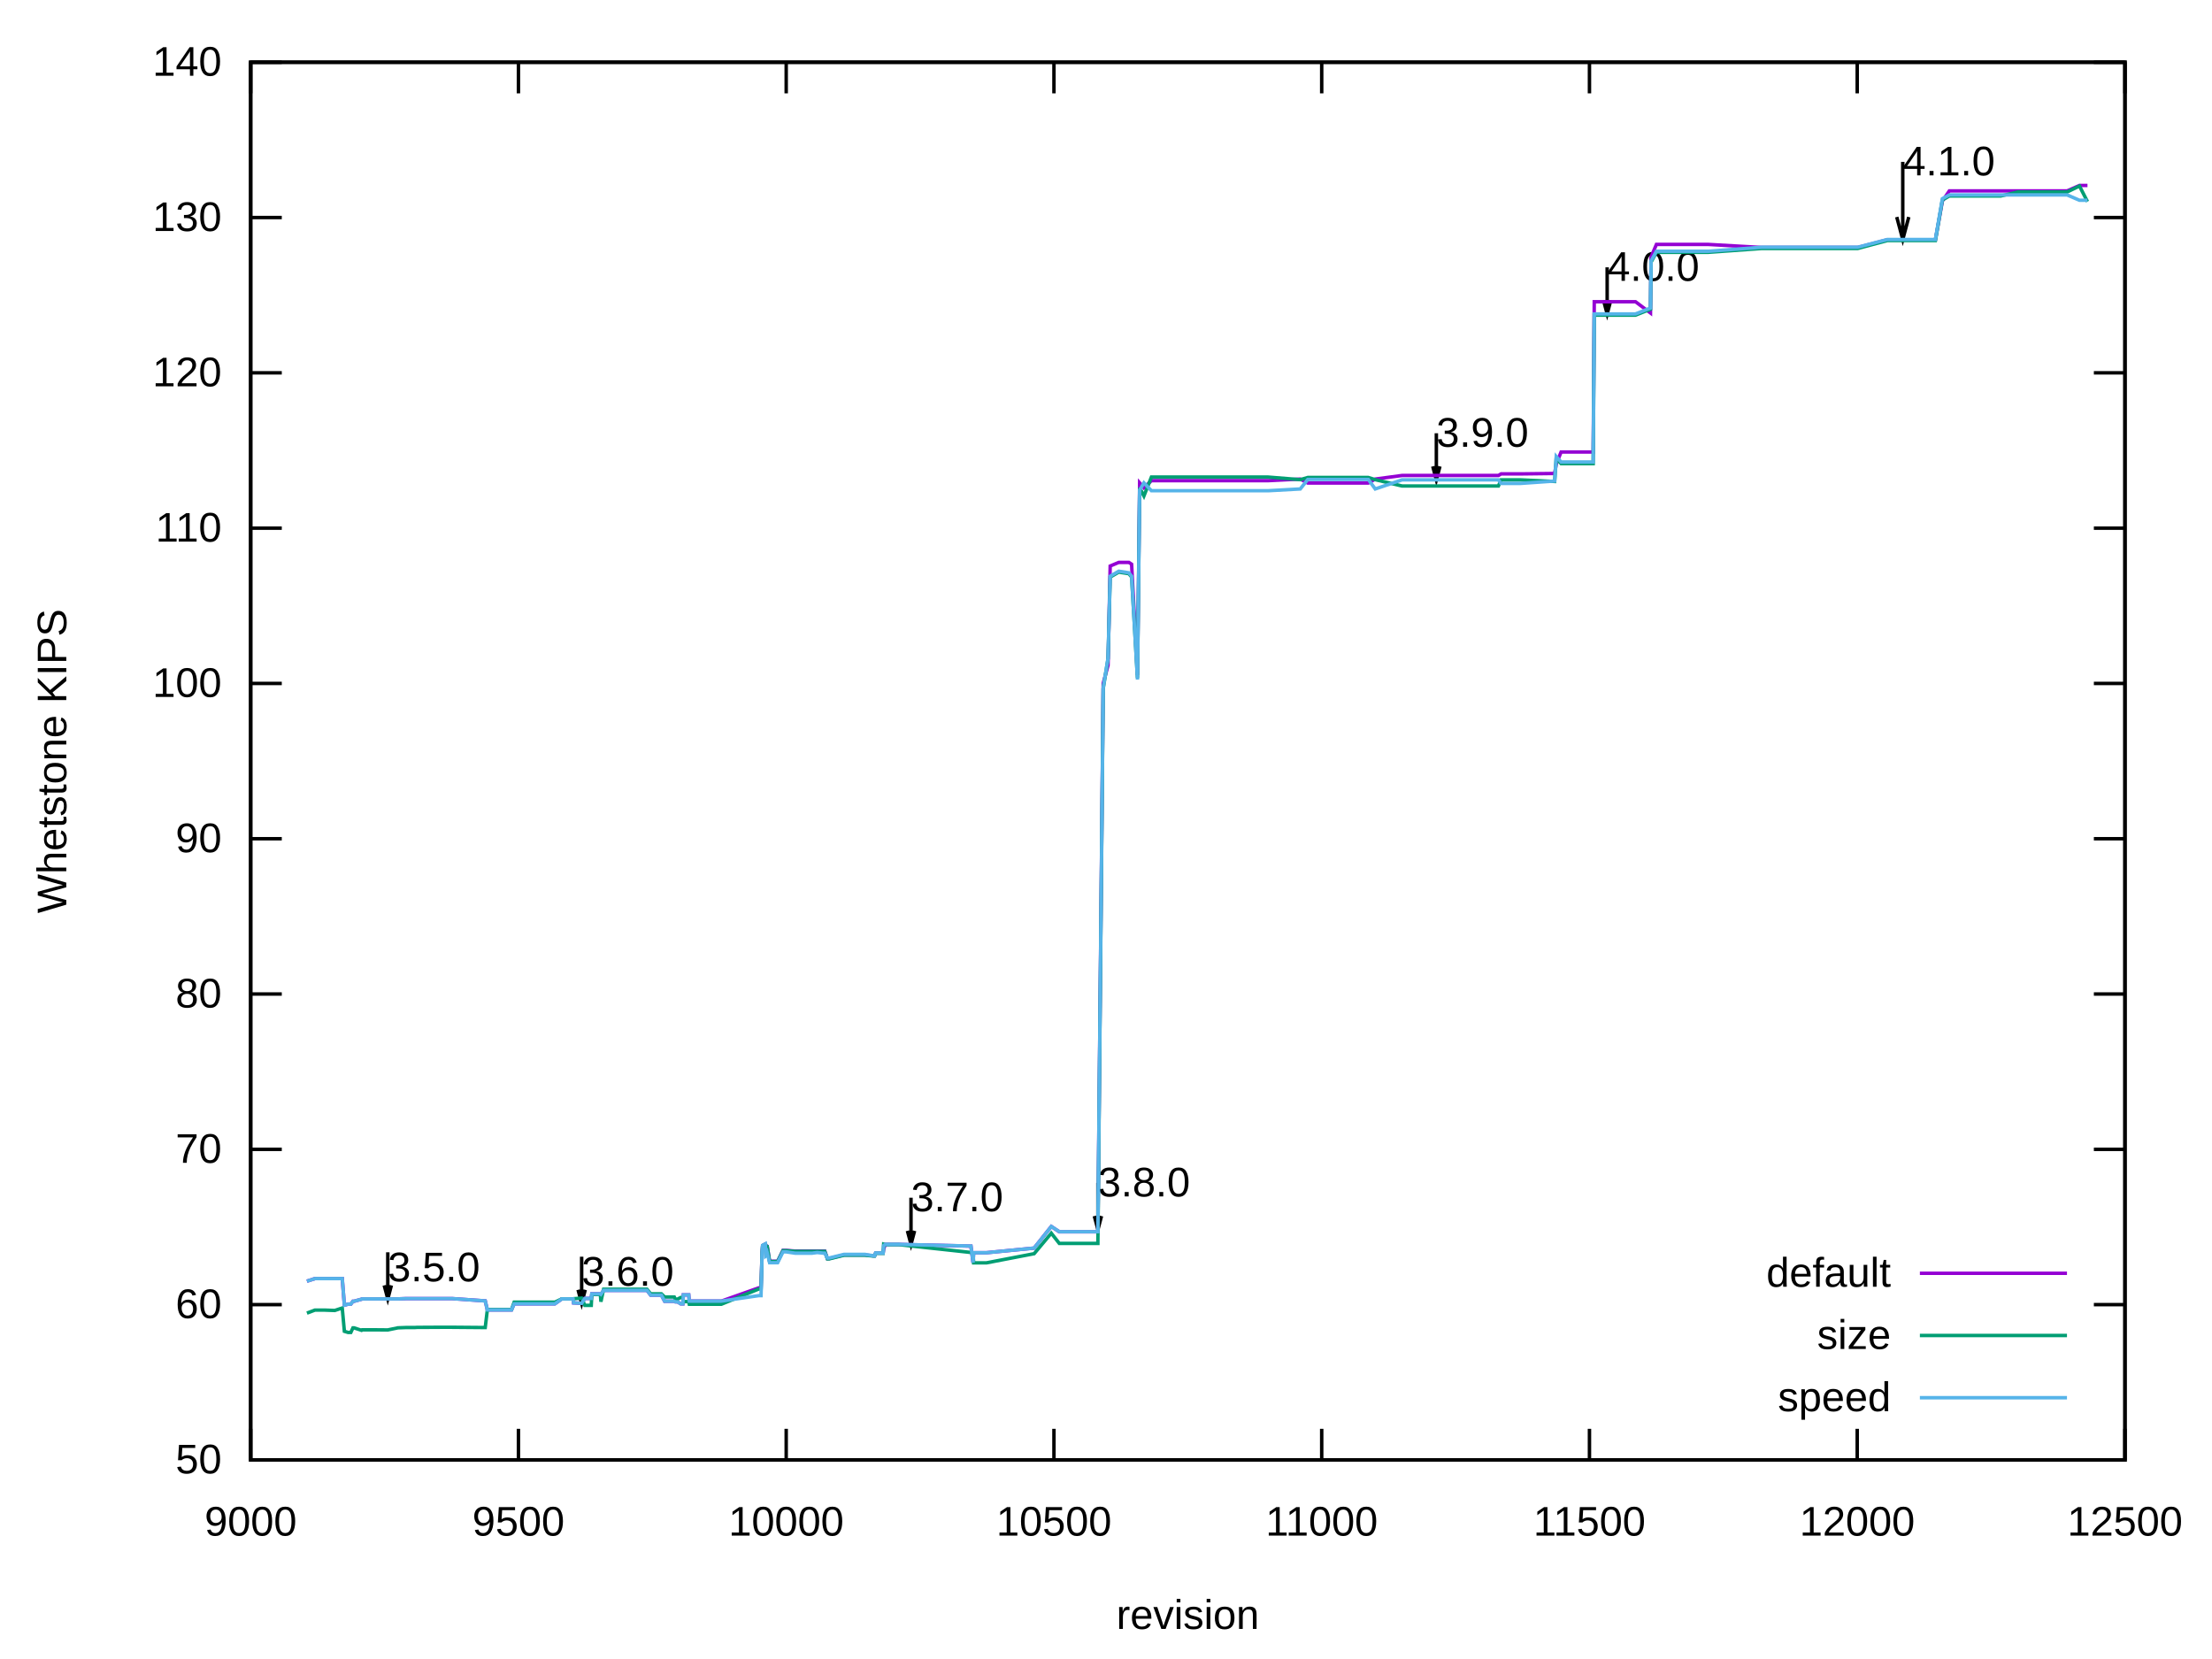
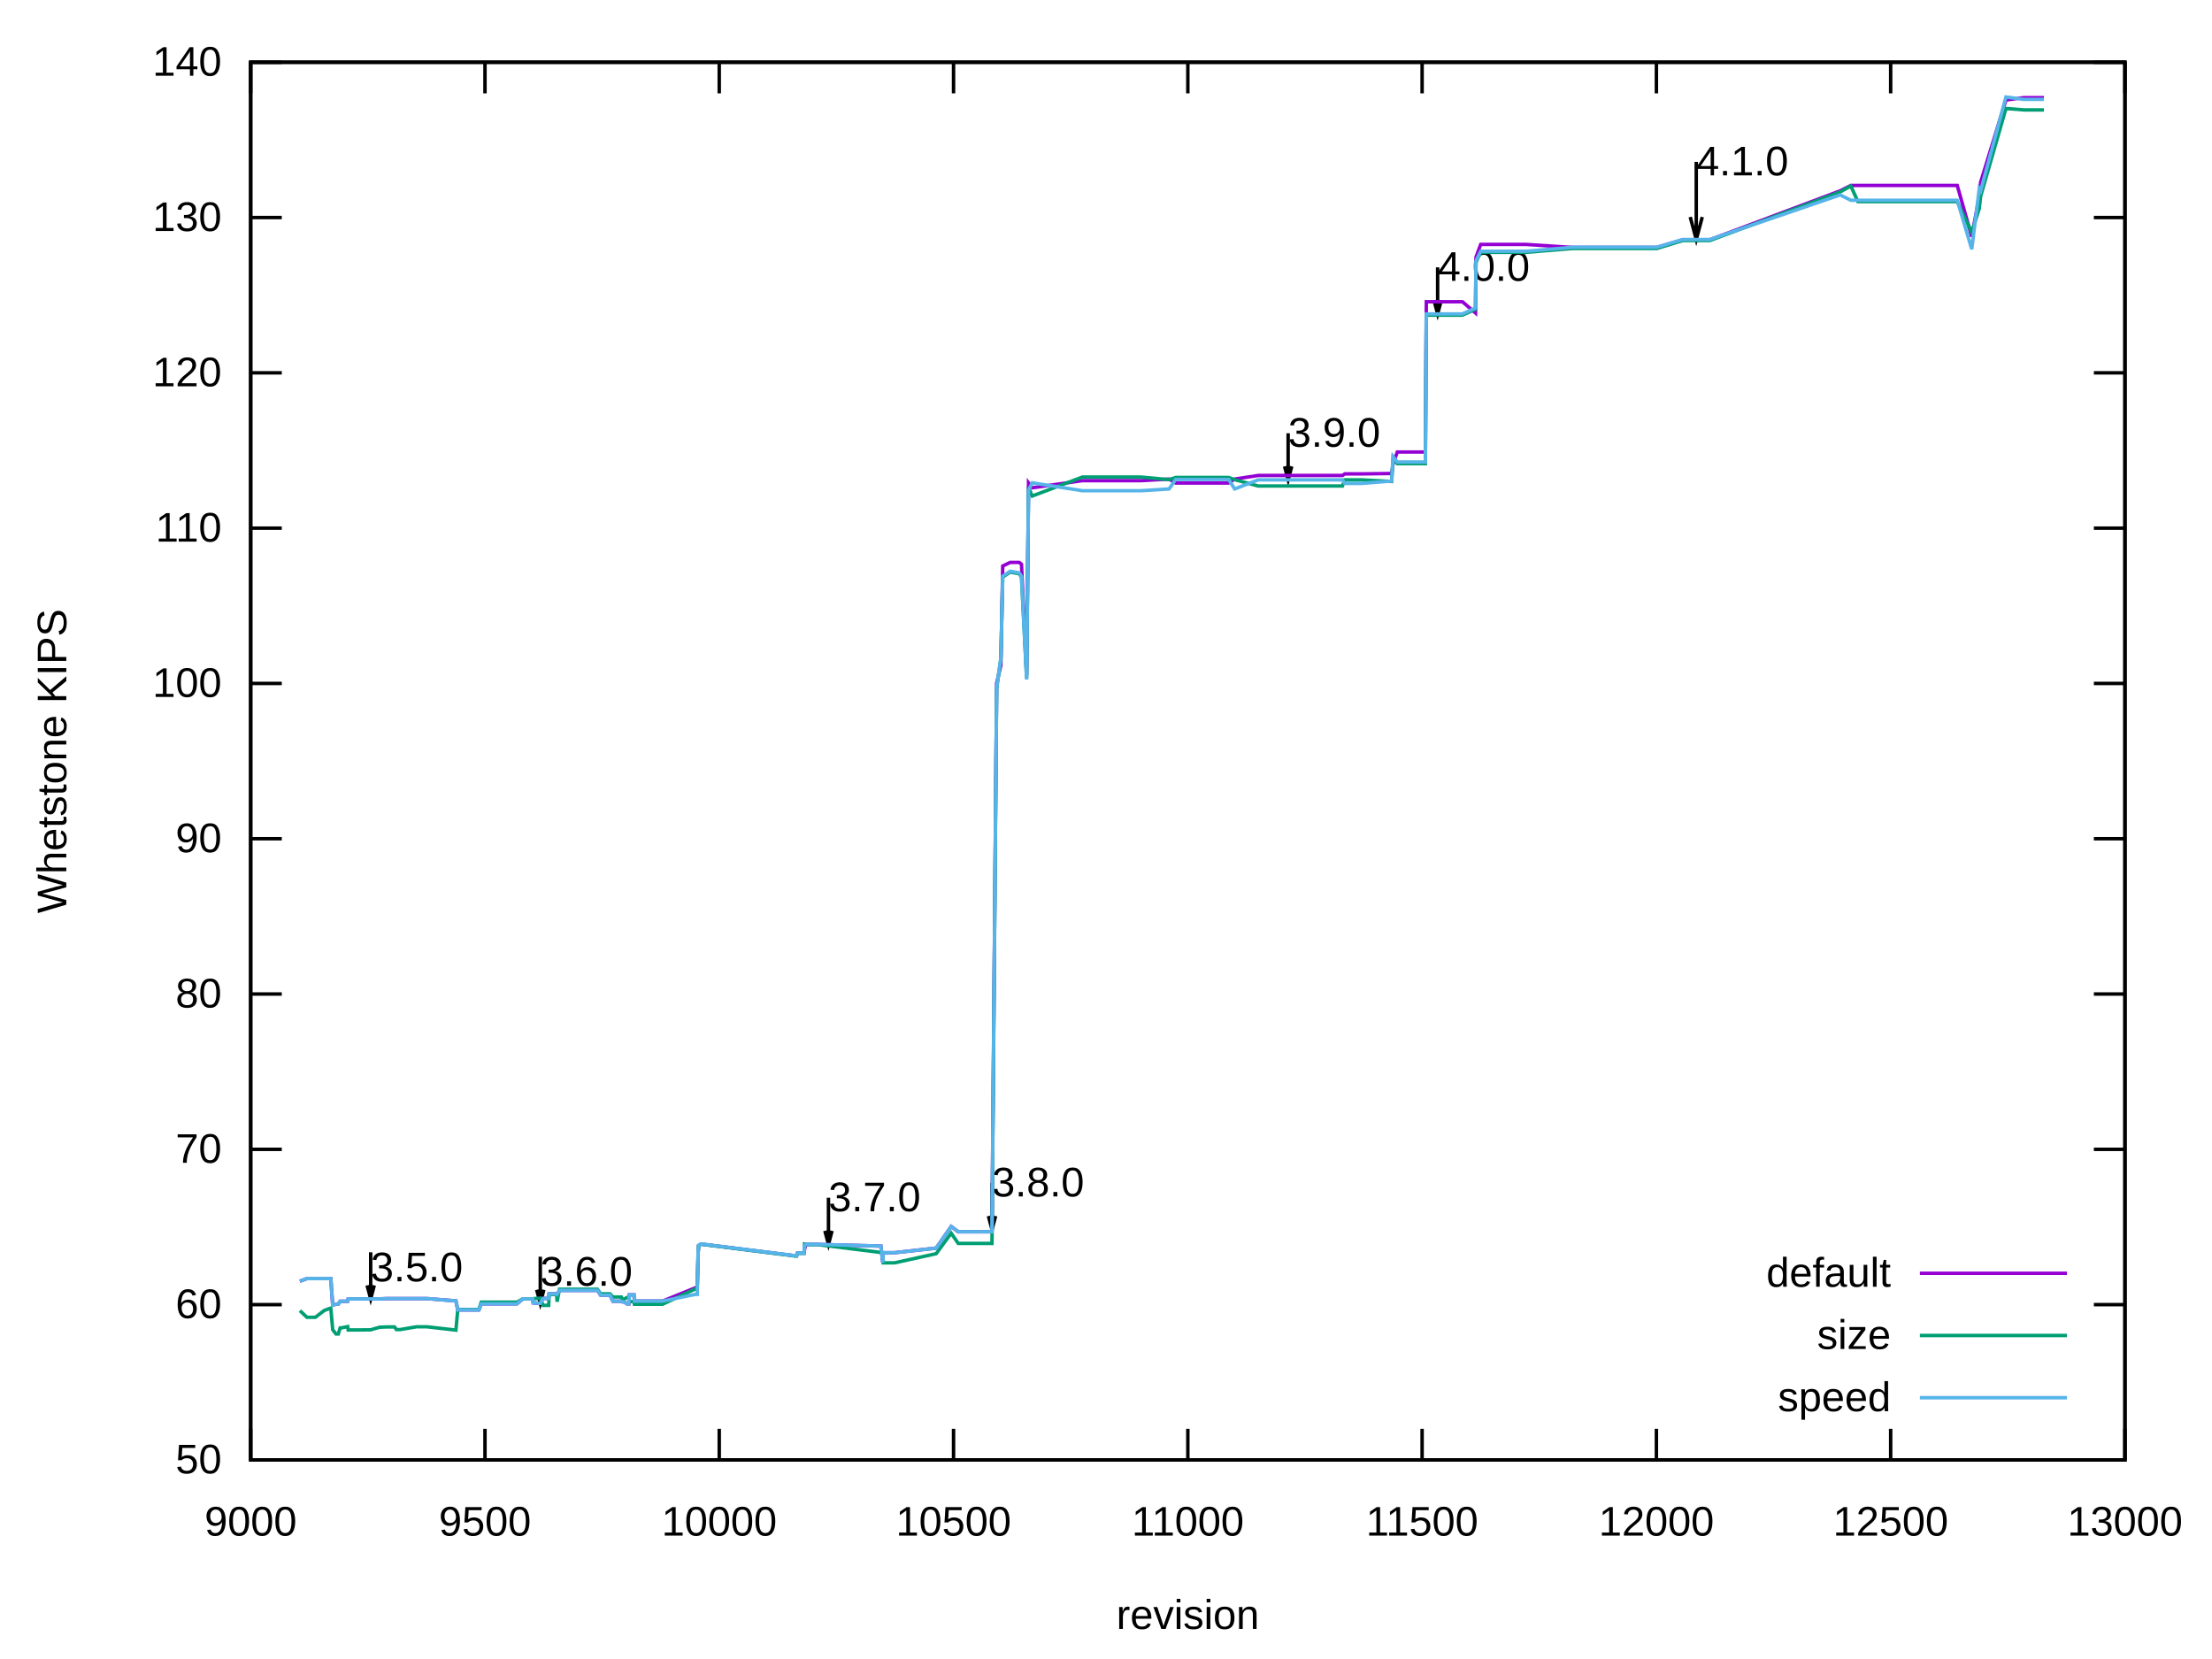
<svg xmlns="http://www.w3.org/2000/svg" xmlns:xlink="http://www.w3.org/1999/xlink" width="640" height="480" viewBox="0 0 640 480">
  <g id="gnuplot_canvas">
    <rect x="0" y="0" width="640" height="480" fill="none" />
    <defs>
      <circle id="gpDot" r="0.5" stroke-width="0.5" stroke="currentColor" />
      <path id="gpPt0" stroke-width="0.222" stroke="currentColor" d="M-1,0 h2 M0,-1 v2" />
      <path id="gpPt1" stroke-width="0.222" stroke="currentColor" d="M-1,-1 L1,1 M1,-1 L-1,1" />
      <path id="gpPt2" stroke-width="0.222" stroke="currentColor" d="M-1,0 L1,0 M0,-1 L0,1 M-1,-1 L1,1 M-1,1 L1,-1" />
      <rect id="gpPt3" stroke-width="0.222" stroke="currentColor" x="-1" y="-1" width="2" height="2" />
      <rect id="gpPt4" stroke-width="0.222" stroke="currentColor" fill="currentColor" x="-1" y="-1" width="2" height="2" />
      <circle id="gpPt5" stroke-width="0.222" stroke="currentColor" cx="0" cy="0" r="1" />
      <use xlink:href="#gpPt5" id="gpPt6" fill="currentColor" stroke="none" />
      <path id="gpPt7" stroke-width="0.222" stroke="currentColor" d="M0,-1.33 L-1.33,0.67 L1.33,0.67 z" />
      <use xlink:href="#gpPt7" id="gpPt8" fill="currentColor" stroke="none" />
      <use xlink:href="#gpPt7" id="gpPt9" stroke="currentColor" transform="rotate(180)" />
      <use xlink:href="#gpPt9" id="gpPt10" fill="currentColor" stroke="none" />
      <use xlink:href="#gpPt3" id="gpPt11" stroke="currentColor" transform="rotate(45)" />
      <use xlink:href="#gpPt11" id="gpPt12" fill="currentColor" stroke="none" />
      <path id="gpPt13" stroke-width="0.222" stroke="currentColor" d="M0,1.330 L1.265,0.411 L0.782,-1.067 L-0.782,-1.076 L-1.265,0.411 z" />
      <use xlink:href="#gpPt13" id="gpPt14" fill="currentColor" stroke="none" />
      <filter id="textbox" filterUnits="objectBoundingBox" x="0" y="0" height="1" width="1">
        <feFlood flood-color="white" flood-opacity="1" result="bgnd" />
        <feComposite in="SourceGraphic" in2="bgnd" operator="atop" />
      </filter>
      <filter id="greybox" filterUnits="objectBoundingBox" x="0" y="0" height="1" width="1">
        <feFlood flood-color="lightgrey" flood-opacity="1" result="grey" />
        <feComposite in="SourceGraphic" in2="grey" operator="atop" />
      </filter>
    </defs>
    <g fill="none" color="white" stroke="currentColor" stroke-width="1.00" stroke-linecap="butt" stroke-linejoin="miter">
</g>
    <g fill="none" color="black" stroke="currentColor" stroke-width="1.00" stroke-linecap="butt" stroke-linejoin="miter">
      <path stroke="black" d="M72.53,422.40 L81.53,422.40 M614.82,422.40 L605.82,422.40  " />
      <g transform="translate(64.14,426.30)" stroke="none" fill="black" font-family="Arial" font-size="12.00" text-anchor="end">
        <text>
          <tspan font-family="Arial"> 50</tspan>
        </text>
      </g>
    </g>
    <g fill="none" color="black" stroke="currentColor" stroke-width="1.00" stroke-linecap="butt" stroke-linejoin="miter">
      <path stroke="black" d="M72.53,377.47 L81.53,377.47 M614.82,377.47 L605.82,377.47  " />
      <g transform="translate(64.14,381.37)" stroke="none" fill="black" font-family="Arial" font-size="12.00" text-anchor="end">
        <text>
          <tspan font-family="Arial"> 60</tspan>
        </text>
      </g>
    </g>
    <g fill="none" color="black" stroke="currentColor" stroke-width="1.00" stroke-linecap="butt" stroke-linejoin="miter">
      <path stroke="black" d="M72.53,332.54 L81.53,332.54 M614.82,332.54 L605.82,332.54  " />
      <g transform="translate(64.14,336.44)" stroke="none" fill="black" font-family="Arial" font-size="12.00" text-anchor="end">
        <text>
          <tspan font-family="Arial"> 70</tspan>
        </text>
      </g>
    </g>
    <g fill="none" color="black" stroke="currentColor" stroke-width="1.00" stroke-linecap="butt" stroke-linejoin="miter">
      <path stroke="black" d="M72.53,287.60 L81.53,287.60 M614.82,287.60 L605.82,287.60  " />
      <g transform="translate(64.14,291.50)" stroke="none" fill="black" font-family="Arial" font-size="12.00" text-anchor="end">
        <text>
          <tspan font-family="Arial"> 80</tspan>
        </text>
      </g>
    </g>
    <g fill="none" color="black" stroke="currentColor" stroke-width="1.00" stroke-linecap="butt" stroke-linejoin="miter">
      <path stroke="black" d="M72.53,242.67 L81.53,242.67 M614.82,242.67 L605.82,242.67  " />
      <g transform="translate(64.14,246.57)" stroke="none" fill="black" font-family="Arial" font-size="12.00" text-anchor="end">
        <text>
          <tspan font-family="Arial"> 90</tspan>
        </text>
      </g>
    </g>
    <g fill="none" color="black" stroke="currentColor" stroke-width="1.00" stroke-linecap="butt" stroke-linejoin="miter">
      <path stroke="black" d="M72.53,197.74 L81.53,197.74 M614.82,197.74 L605.82,197.74  " />
      <g transform="translate(64.14,201.64)" stroke="none" fill="black" font-family="Arial" font-size="12.00" text-anchor="end">
        <text>
          <tspan font-family="Arial"> 100</tspan>
        </text>
      </g>
    </g>
    <g fill="none" color="black" stroke="currentColor" stroke-width="1.00" stroke-linecap="butt" stroke-linejoin="miter">
      <path stroke="black" d="M72.53,152.81 L81.53,152.81 M614.82,152.81 L605.82,152.81  " />
      <g transform="translate(64.14,156.71)" stroke="none" fill="black" font-family="Arial" font-size="12.00" text-anchor="end">
        <text>
          <tspan font-family="Arial"> 110</tspan>
        </text>
      </g>
    </g>
    <g fill="none" color="black" stroke="currentColor" stroke-width="1.00" stroke-linecap="butt" stroke-linejoin="miter">
      <path stroke="black" d="M72.53,107.87 L81.53,107.87 M614.82,107.87 L605.82,107.87  " />
      <g transform="translate(64.14,111.77)" stroke="none" fill="black" font-family="Arial" font-size="12.00" text-anchor="end">
        <text>
          <tspan font-family="Arial"> 120</tspan>
        </text>
      </g>
    </g>
    <g fill="none" color="black" stroke="currentColor" stroke-width="1.00" stroke-linecap="butt" stroke-linejoin="miter">
      <path stroke="black" d="M72.53,62.94 L81.53,62.94 M614.82,62.94 L605.82,62.94  " />
      <g transform="translate(64.14,66.84)" stroke="none" fill="black" font-family="Arial" font-size="12.00" text-anchor="end">
        <text>
          <tspan font-family="Arial"> 130</tspan>
        </text>
      </g>
    </g>
    <g fill="none" color="black" stroke="currentColor" stroke-width="1.00" stroke-linecap="butt" stroke-linejoin="miter">
      <path stroke="black" d="M72.53,18.01 L81.53,18.01 M614.82,18.01 L605.82,18.01  " />
      <g transform="translate(64.14,21.91)" stroke="none" fill="black" font-family="Arial" font-size="12.00" text-anchor="end">
        <text>
          <tspan font-family="Arial"> 140</tspan>
        </text>
      </g>
    </g>
    <g fill="none" color="black" stroke="currentColor" stroke-width="1.00" stroke-linecap="butt" stroke-linejoin="miter">
      <path stroke="black" d="M72.53,422.40 L72.53,413.40 M72.53,18.01 L72.53,27.01  " />
      <g transform="translate(72.53,444.30)" stroke="none" fill="black" font-family="Arial" font-size="12.00" text-anchor="middle">
        <text>
          <tspan font-family="Arial"> 9000</tspan>
        </text>
      </g>
    </g>
    <g fill="none" color="black" stroke="currentColor" stroke-width="1.00" stroke-linecap="butt" stroke-linejoin="miter">
-       <path stroke="black" d="M150.00,422.40 L150.00,413.40 M150.00,18.01 L150.00,27.01  " />
-       <g transform="translate(150.00,444.30)" stroke="none" fill="black" font-family="Arial" font-size="12.00" text-anchor="middle">
+       <path stroke="black" d="M140.32,422.40 L140.32,413.40 M140.32,18.01 L140.32,27.01  " />
+       <g transform="translate(140.32,444.30)" stroke="none" fill="black" font-family="Arial" font-size="12.00" text-anchor="middle">
        <text>
          <tspan font-family="Arial"> 9500</tspan>
        </text>
      </g>
    </g>
    <g fill="none" color="black" stroke="currentColor" stroke-width="1.00" stroke-linecap="butt" stroke-linejoin="miter">
-       <path stroke="black" d="M227.47,422.40 L227.47,413.40 M227.47,18.01 L227.47,27.01  " />
-       <g transform="translate(227.47,444.30)" stroke="none" fill="black" font-family="Arial" font-size="12.00" text-anchor="middle">
+       <path stroke="black" d="M208.10,422.40 L208.10,413.40 M208.10,18.01 L208.10,27.01  " />
+       <g transform="translate(208.10,444.30)" stroke="none" fill="black" font-family="Arial" font-size="12.00" text-anchor="middle">
        <text>
          <tspan font-family="Arial"> 10000</tspan>
        </text>
      </g>
    </g>
    <g fill="none" color="black" stroke="currentColor" stroke-width="1.00" stroke-linecap="butt" stroke-linejoin="miter">
-       <path stroke="black" d="M304.94,422.40 L304.94,413.40 M304.94,18.01 L304.94,27.01  " />
-       <g transform="translate(304.94,444.30)" stroke="none" fill="black" font-family="Arial" font-size="12.00" text-anchor="middle">
+       <path stroke="black" d="M275.89,422.40 L275.89,413.40 M275.89,18.01 L275.89,27.01  " />
+       <g transform="translate(275.89,444.30)" stroke="none" fill="black" font-family="Arial" font-size="12.00" text-anchor="middle">
        <text>
          <tspan font-family="Arial"> 10500</tspan>
        </text>
      </g>
    </g>
    <g fill="none" color="black" stroke="currentColor" stroke-width="1.00" stroke-linecap="butt" stroke-linejoin="miter">
-       <path stroke="black" d="M382.41,422.40 L382.41,413.40 M382.41,18.01 L382.41,27.01  " />
-       <g transform="translate(382.41,444.30)" stroke="none" fill="black" font-family="Arial" font-size="12.00" text-anchor="middle">
+       <path stroke="black" d="M343.68,422.40 L343.68,413.40 M343.68,18.01 L343.68,27.01  " />
+       <g transform="translate(343.68,444.30)" stroke="none" fill="black" font-family="Arial" font-size="12.00" text-anchor="middle">
        <text>
          <tspan font-family="Arial"> 11000</tspan>
        </text>
      </g>
    </g>
    <g fill="none" color="black" stroke="currentColor" stroke-width="1.00" stroke-linecap="butt" stroke-linejoin="miter">
-       <path stroke="black" d="M459.88,422.40 L459.88,413.40 M459.88,18.01 L459.88,27.01  " />
-       <g transform="translate(459.88,444.30)" stroke="none" fill="black" font-family="Arial" font-size="12.00" text-anchor="middle">
+       <path stroke="black" d="M411.46,422.40 L411.46,413.40 M411.46,18.01 L411.46,27.01  " />
+       <g transform="translate(411.46,444.30)" stroke="none" fill="black" font-family="Arial" font-size="12.00" text-anchor="middle">
        <text>
          <tspan font-family="Arial"> 11500</tspan>
        </text>
      </g>
    </g>
    <g fill="none" color="black" stroke="currentColor" stroke-width="1.00" stroke-linecap="butt" stroke-linejoin="miter">
-       <path stroke="black" d="M537.35,422.40 L537.35,413.40 M537.35,18.01 L537.35,27.01  " />
-       <g transform="translate(537.35,444.30)" stroke="none" fill="black" font-family="Arial" font-size="12.00" text-anchor="middle">
+       <path stroke="black" d="M479.25,422.40 L479.25,413.40 M479.25,18.01 L479.25,27.01  " />
+       <g transform="translate(479.25,444.30)" stroke="none" fill="black" font-family="Arial" font-size="12.00" text-anchor="middle">
        <text>
          <tspan font-family="Arial"> 12000</tspan>
+         </text>
+       </g>
+     </g>
+     <g fill="none" color="black" stroke="currentColor" stroke-width="1.00" stroke-linecap="butt" stroke-linejoin="miter">
+       <path stroke="black" d="M547.03,422.40 L547.03,413.40 M547.03,18.01 L547.03,27.01  " />
+       <g transform="translate(547.03,444.30)" stroke="none" fill="black" font-family="Arial" font-size="12.00" text-anchor="middle">
+         <text>
+           <tspan font-family="Arial"> 12500</tspan>
        </text>
      </g>
    </g>
    <g fill="none" color="black" stroke="currentColor" stroke-width="1.00" stroke-linecap="butt" stroke-linejoin="miter">
      <path stroke="black" d="M614.82,422.40 L614.82,413.40 M614.82,18.01 L614.82,27.01  " />
      <g transform="translate(614.82,444.30)" stroke="none" fill="black" font-family="Arial" font-size="12.00" text-anchor="middle">
        <text>
-           <tspan font-family="Arial"> 12500</tspan>
+           <tspan font-family="Arial"> 13000</tspan>
        </text>
      </g>
    </g>
    <g fill="none" color="black" stroke="currentColor" stroke-width="1.00" stroke-linecap="butt" stroke-linejoin="miter">
</g>
    <g fill="none" color="black" stroke="currentColor" stroke-width="1.00" stroke-linecap="butt" stroke-linejoin="miter">
      <path stroke="black" d="M72.53,18.01 L72.53,422.40 L614.82,422.40 L614.82,18.01 L72.53,18.01 Z  " />
-       <g transform="translate(112.19,370.73)" stroke="none" fill="black" font-family="Arial" font-size="12.00" text-anchor="start">
+       <g transform="translate(107.24,370.73)" stroke="none" fill="black" font-family="Arial" font-size="12.00" text-anchor="start">
        <text>
          <tspan font-family="Arial">3.5.0</tspan>
        </text>
      </g>
-       <g transform="translate(168.28,372.00)" stroke="none" fill="black" font-family="Arial" font-size="12.00" text-anchor="start">
+       <g transform="translate(156.31,372.00)" stroke="none" fill="black" font-family="Arial" font-size="12.00" text-anchor="start">
        <text>
          <tspan font-family="Arial">3.6.0</tspan>
        </text>
      </g>
-       <g transform="translate(263.57,350.45)" stroke="none" fill="black" font-family="Arial" font-size="12.00" text-anchor="start">
+       <g transform="translate(239.69,350.45)" stroke="none" fill="black" font-family="Arial" font-size="12.00" text-anchor="start">
        <text>
          <tspan font-family="Arial">3.7.0</tspan>
        </text>
      </g>
-       <g transform="translate(317.65,346.17)" stroke="none" fill="black" font-family="Arial" font-size="12.00" text-anchor="start">
+       <g transform="translate(287.01,346.17)" stroke="none" fill="black" font-family="Arial" font-size="12.00" text-anchor="start">
        <text>
          <tspan font-family="Arial">3.8.0</tspan>
        </text>
      </g>
-       <g transform="translate(415.57,129.26)" stroke="none" fill="black" font-family="Arial" font-size="12.00" text-anchor="start">
+       <g transform="translate(372.69,129.26)" stroke="none" fill="black" font-family="Arial" font-size="12.00" text-anchor="start">
        <text>
          <tspan font-family="Arial">3.9.0</tspan>
        </text>
      </g>
-       <g transform="translate(464.99,81.25)" stroke="none" fill="black" font-family="Arial" font-size="12.00" text-anchor="start">
+       <g transform="translate(415.94,81.25)" stroke="none" fill="black" font-family="Arial" font-size="12.00" text-anchor="start">
        <text>
          <tspan font-family="Arial">4.0.0</tspan>
        </text>
      </g>
-       <g transform="translate(550.52,50.74)" stroke="none" fill="black" font-family="Arial" font-size="12.00" text-anchor="start">
+       <g transform="translate(490.77,50.74)" stroke="none" fill="black" font-family="Arial" font-size="12.00" text-anchor="start">
        <text>
          <tspan font-family="Arial">4.1.0</tspan>
        </text>
      </g>
-       <path stroke="black" d="M111.16,371.90 L112.20,375.80 L113.24,371.90 M112.20,362.32 L112.20,375.80 M167.25,373.18 L168.29,377.08 L169.33,373.18   M168.29,363.60 L168.29,377.08 M262.54,356.12 L263.58,360.02 L264.62,356.12 M263.58,346.54 L263.58,360.02 M316.62,351.84   L317.66,355.74 L318.70,351.84 M317.66,342.26 L317.66,355.74 M414.54,134.93 L415.58,138.83 L416.62,134.93 M415.58,125.35   L415.58,138.83 M463.96,86.92 L465.00,90.82 L466.04,86.92 M465.00,77.34 L465.00,90.82 M548.79,62.79 L550.53,69.29   L552.27,62.79 M550.53,46.83 L550.53,69.29  " />
+       <path stroke="black" d="M106.21,371.90 L107.25,375.80 L108.29,371.90 M107.25,362.32 L107.25,375.80 M155.28,373.18 L156.32,377.08 L157.36,373.18   M156.32,363.60 L156.32,377.08 M238.66,356.12 L239.70,360.02 L240.74,356.12 M239.70,346.54 L239.70,360.02 M285.98,351.84   L287.02,355.74 L288.06,351.84 M287.02,342.26 L287.02,355.74 M371.66,134.93 L372.70,138.83 L373.74,134.93 M372.70,125.35   L372.70,138.83 M414.91,86.92 L415.95,90.82 L416.99,86.92 M415.95,77.34 L415.95,90.82 M489.04,62.79 L490.78,69.29   L492.52,62.79 M490.78,46.83 L490.78,69.29  " />
    </g>
    <g fill="none" color="black" stroke="currentColor" stroke-width="1.00" stroke-linecap="butt" stroke-linejoin="miter">
      <g transform="translate(19.18,220.21) rotate(270)" stroke="none" fill="black" font-family="Arial" font-size="12.00" text-anchor="middle">
        <text>
          <tspan font-family="Arial">Whetstone KIPS</tspan>
        </text>
      </g>
    </g>
    <g fill="none" color="black" stroke="currentColor" stroke-width="1.00" stroke-linecap="butt" stroke-linejoin="miter">
      <g transform="translate(343.67,471.30)" stroke="none" fill="black" font-family="Arial" font-size="12.00" text-anchor="middle">
        <text>
          <tspan font-family="Arial">revision</tspan>
        </text>
      </g>
    </g>
    <g fill="none" color="black" stroke="currentColor" stroke-width="1.00" stroke-linecap="butt" stroke-linejoin="miter">
</g>
    <g id="gnuplot_plot_1">
      <g fill="none" color="black" stroke="currentColor" stroke-width="1.00" stroke-linecap="butt" stroke-linejoin="miter">
        <g transform="translate(547.09,372.30)" stroke="none" fill="black" font-family="Arial" font-size="12.00" text-anchor="end">
          <text>
            <tspan font-family="Arial">default</tspan>
          </text>
        </g>
      </g>
      <g fill="none" color="black" stroke="currentColor" stroke-width="1.00" stroke-linecap="butt" stroke-linejoin="miter">
-         <path stroke="rgb(148,   0, 211)" d="M555.48,368.40 L598.04,368.40 M88.80,370.69 L91.12,369.93 L91.74,369.93 L92.21,369.93 L93.91,369.93 L96.86,369.93   L99.02,369.93 L99.64,377.62 L100.73,377.32 L101.50,377.32 L102.12,376.50 L102.43,376.50 L104.60,375.90 L104.76,375.81   L106.31,375.81 L108.63,375.81 L112.19,375.81 L115.14,375.81 L117.62,375.72 L120.10,375.72 L120.72,375.72 L121.96,375.72   L127.38,375.72 L130.79,375.72 L140.39,376.39 L141.01,379.00 L141.48,379.00 L142.56,379.00 L143.96,379.00 L146.59,379.00   L147.99,379.00 L148.76,377.23 L148.92,377.23 L149.69,377.23 L153.25,377.23 L156.20,377.23 L157.75,377.23 L160.54,377.23   L162.55,375.81 L163.79,375.81 L164.87,375.81 L165.65,375.81 L165.80,375.81 L165.96,376.97 L166.11,376.97 L168.28,377.10   L169.21,375.67 L170.45,375.67 L170.92,375.67 L171.07,375.67 L171.23,374.35 L171.38,374.35 L171.69,374.35 L172.47,374.35   L172.62,374.35 L173.09,374.35 L173.40,374.35 L173.71,374.35 L173.86,374.48 L174.64,373.34 L175.10,373.34 L175.41,373.34   L175.57,373.34 L175.72,373.34 L177.73,373.34 L182.07,373.34 L185.64,373.34 L187.19,373.34 L188.27,374.73 L188.89,374.73   L190.44,374.73 L190.90,374.73 L191.06,374.73 L191.21,374.73 L191.37,374.73 L192.30,376.48 L194.00,376.48 L194.93,376.48   L195.09,376.48 L195.40,376.66 L196.02,376.66 L196.95,377.23 L197.57,377.23 L197.72,374.65 L198.81,374.65 L199.27,374.65   L199.43,376.45 L199.58,376.45 L201.13,376.45 L201.44,376.45 L202.06,376.45 L208.72,376.45 L219.57,372.60 L220.19,372.60   L220.50,362.32 L220.65,360.36 L221.43,359.94 L221.58,360.16 L221.89,361.18 L222.05,361.05 L222.67,364.93 L223.75,364.93   L224.99,364.93 L226.54,361.78 L227.01,361.78 L227.47,361.78 L230.10,361.98 L234.91,361.98 L236.46,361.98 L238.16,361.98   L238.63,361.98 L239.40,364.15 L239.87,364.15 L244.20,363.09 L246.68,363.09 L250.25,363.09 L252.73,363.35 L253.04,363.35   L253.34,362.55 L254.43,362.55 L255.51,362.55 L255.67,361.44 L256.13,360.05 L257.22,360.05 L259.85,360.05 L260.16,360.05   L280.92,360.54 L281.54,365.32 L281.70,362.45 L284.18,362.45 L284.33,362.45 L285.42,362.45 L299.21,361.11 L304.17,354.86   L306.49,356.39 L311.14,356.39 L313.93,356.39 L317.65,356.39 L319.19,197.69 L320.59,192.51 L321.21,163.77 L323.69,162.72   L326.63,162.72 L327.41,163.24 L329.11,195.30 L329.73,139.70 L330.97,141.13 L333.14,139.07 L347.55,139.07 L348.63,139.07   L349.25,139.07 L349.41,139.07 L349.56,139.07 L349.87,139.07 L351.42,139.07 L366.92,139.07 L376.21,138.61 L378.38,139.75   L395.89,139.75 L397.90,138.61 L405.65,137.57 L415.57,137.57 L422.69,137.57 L433.54,137.57 L434.31,137.11 L439.89,137.11   L449.81,136.99 L450.27,134.25 L451.67,130.78 L460.96,130.78 L461.27,87.30 L464.99,87.30 L473.20,87.30 L477.54,90.56   L477.70,74.39 L479.25,70.72 L480.02,70.72 L480.18,70.72 L481.11,70.72 L481.26,70.72 L494.28,70.72 L509.77,71.60   L537.50,71.60 L546.03,69.38 L550.52,69.38 L552.53,69.38 L552.84,69.38 L553.15,69.38 L553.77,69.38 L554.24,69.38   L555.01,69.38 L556.10,69.38 L559.97,69.38 L561.99,58.17 L564.00,55.23 L570.04,55.23 L572.99,55.23 L575.16,55.23   L577.32,55.23 L578.87,55.23 L583.83,55.23 L598.09,55.23 L601.65,53.66 L603.97,53.66  " />
+         <path stroke="rgb(148,   0, 211)" d="M555.48,368.40 L598.04,368.40 M86.77,370.69 L88.80,369.93 L89.34,369.93 L89.75,369.93 L91.24,369.93 L93.81,369.93   L95.71,369.93 L96.26,377.62 L97.20,377.32 L97.88,377.32 L98.42,376.50 L98.70,376.50 L100.59,376.50 L100.73,375.81   L102.08,375.81 L104.12,375.81 L107.24,375.81 L109.81,375.81 L111.98,375.72 L114.15,375.72 L114.69,375.72 L115.78,375.72   L120.52,375.72 L123.51,375.72 L131.91,376.39 L132.45,379.00 L132.86,379.00 L133.81,379.00 L135.03,379.00 L137.33,379.00   L138.55,379.00 L139.23,377.23 L139.37,377.23 L140.05,377.23 L143.16,377.23 L145.74,377.23 L147.09,377.23 L149.54,377.23   L151.30,375.81 L152.38,375.81 L153.33,375.81 L154.01,375.81 L154.14,375.81 L154.28,376.97 L154.42,376.97 L156.31,377.10   L157.13,375.67 L158.21,375.67 L158.62,375.67 L158.75,375.67 L158.89,374.35 L159.03,374.35 L159.30,374.35 L159.97,374.35   L160.11,374.35 L160.52,374.35 L160.79,374.35 L161.06,374.35 L161.19,374.48 L161.87,373.34 L162.28,373.34 L162.55,373.34   L162.69,373.34 L162.82,373.34 L164.58,373.34 L168.38,373.34 L171.50,373.34 L172.85,373.34 L173.80,374.73 L174.34,374.73   L175.70,374.73 L176.11,374.73 L176.24,374.73 L176.38,374.73 L176.51,374.73 L177.33,376.48 L178.82,376.48 L179.63,376.48   L179.77,376.48 L180.04,376.66 L180.58,376.66 L181.39,377.23 L181.94,377.23 L182.07,374.65 L183.02,374.65 L183.43,374.65   L183.56,376.45 L183.70,376.45 L185.06,376.45 L185.33,376.45 L185.87,376.45 L191.70,376.45 L201.19,372.60 L201.73,372.60   L202.00,362.32 L202.14,360.36 L202.82,359.94 L230.20,363.35 L230.47,363.35 L230.74,362.55 L231.69,362.55 L232.64,362.55   L232.78,361.44 L233.18,360.05 L234.13,360.05 L236.44,360.05 L236.71,360.05 L254.88,360.54 L255.42,365.32 L255.55,362.45   L257.72,362.45 L257.86,362.45 L258.81,362.45 L270.87,361.11 L275.21,354.86 L277.24,356.39 L281.31,356.39 L283.75,356.39   L287.01,356.39 L288.36,197.69 L289.58,192.51 L290.12,163.77 L292.29,162.72 L294.87,162.72 L295.55,163.24 L297.04,195.30   L297.58,139.70 L298.66,141.13 L313.17,139.07 L314.12,139.07 L314.66,139.07 L314.80,139.07 L314.93,139.07 L315.20,139.07   L316.56,139.07 L330.12,139.07 L338.25,138.61 L340.15,139.75 L355.47,139.75 L357.23,138.61 L364.01,137.57 L372.69,137.57   L378.92,137.57 L388.41,137.57 L389.09,137.11 L393.97,137.11 L402.65,136.99 L403.06,134.25 L404.28,130.78 L412.41,130.78   L412.68,87.30 L415.94,87.30 L423.12,87.30 L426.92,90.56 L427.05,74.39 L428.41,70.72 L429.09,70.72 L429.22,70.72   L430.03,70.72 L430.17,70.72 L441.56,70.72 L455.12,71.60 L479.38,71.60 L486.84,69.38 L490.77,69.38 L492.53,69.38   L492.80,69.38 L493.08,69.38 L493.62,69.38 L494.02,69.38 L494.70,69.38 L532.39,55.23 L535.51,53.66 L537.54,53.66   L540.26,53.66 L542.15,53.66 L545.41,53.66 L546.36,53.66 L548.12,53.66 L566.29,53.66 L570.49,68.49 L572.66,56.78   L573.06,52.72 L580.38,28.93 L585.54,28.25 L587.03,28.25 L591.37,28.25  " />
      </g>
    </g>
    <g id="gnuplot_plot_2">
      <g fill="none" color="black" stroke="currentColor" stroke-width="1.00" stroke-linecap="butt" stroke-linejoin="miter">
        <g transform="translate(547.09,390.30)" stroke="none" fill="black" font-family="Arial" font-size="12.00" text-anchor="end">
          <text>
            <tspan font-family="Arial">size</tspan>
          </text>
        </g>
      </g>
      <g fill="none" color="black" stroke="currentColor" stroke-width="1.00" stroke-linecap="butt" stroke-linejoin="miter">
-         <path stroke="rgb(  0, 158, 115)" d="M555.48,386.40 L598.04,386.40 M88.80,379.93 L91.12,379.05 L91.74,379.05 L92.21,379.05 L93.91,379.05 L96.86,379.16   L99.02,378.44 L99.64,385.19 L100.73,385.52 L101.50,385.52 L102.12,384.19 L102.43,384.19 L104.60,384.90 L104.76,384.76   L106.31,384.76 L108.63,384.76 L112.19,384.79 L115.14,384.18 L117.62,384.09 L120.10,384.09 L120.72,384.05 L121.96,384.05   L127.38,384.02 L130.79,384.02 L140.39,384.10 L141.01,378.91 L141.48,378.91 L142.56,378.91 L143.96,378.91 L146.59,378.91   L147.99,378.91 L148.76,376.76 L148.92,376.76 L149.69,376.76 L153.25,376.76 L156.20,376.76 L157.75,376.76 L160.54,376.76   L162.55,375.80 L163.79,375.80 L164.87,375.80 L165.65,375.80 L165.80,375.80 L165.96,375.76 L166.11,375.75 L168.28,375.59   L169.21,377.68 L170.45,377.68 L170.92,377.68 L171.07,377.68 L171.23,374.53 L171.38,374.53 L171.69,374.53 L172.47,374.53   L172.62,374.53 L173.09,374.53 L173.40,374.53 L173.71,374.53 L173.86,376.63 L174.64,373.02 L175.10,373.02 L175.41,373.02   L175.57,373.02 L175.72,373.02 L177.73,373.02 L182.07,373.02 L185.64,373.02 L187.19,373.02 L188.27,374.35 L188.89,374.35   L190.44,374.35 L190.90,374.35 L191.06,374.35 L191.21,374.35 L191.37,374.35 L192.30,375.26 L194.00,375.26 L194.93,375.26   L195.09,375.26 L195.40,375.88 L196.02,375.88 L196.95,375.41 L197.57,375.41 L197.72,376.60 L198.81,376.60 L199.27,376.60   L199.43,377.35 L199.58,377.35 L201.13,377.35 L201.44,377.35 L202.06,377.35 L208.72,377.35 L219.57,372.93 L220.19,372.93   L220.50,362.39 L220.65,360.40 L221.43,359.98 L221.58,360.20 L221.89,361.22 L222.05,361.09 L222.67,364.99 L223.75,364.99   L224.99,364.99 L226.54,361.85 L227.01,361.85 L227.47,361.85 L230.10,362.05 L234.91,362.05 L236.46,362.05 L238.16,362.05   L238.63,362.05 L239.40,364.24 L239.87,364.24 L244.20,363.18 L246.68,363.18 L250.25,363.18 L252.73,363.42 L253.04,363.42   L253.34,362.63 L254.43,362.63 L255.51,362.63 L255.67,359.98 L256.13,360.12 L257.22,360.12 L259.85,360.12 L260.16,360.12   L280.92,362.38 L281.54,362.52 L281.70,365.38 L284.18,365.38 L284.33,365.38 L285.42,365.38 L299.21,362.73 L304.17,356.80   L306.49,359.76 L311.14,359.76 L313.93,359.76 L317.65,359.76 L319.19,199.22 L320.59,190.57 L321.21,166.96 L323.69,165.53   L326.63,165.99 L327.41,166.96 L329.11,196.16 L329.73,141.13 L330.97,143.51 L333.14,138.03 L347.55,138.03 L348.63,138.03   L349.25,138.03 L349.41,138.03 L349.56,138.03 L349.87,138.03 L351.42,138.03 L366.92,138.03 L376.21,138.78 L378.38,138.15   L395.89,138.15 L397.90,138.78 L405.65,140.61 L415.57,140.61 L422.69,140.61 L433.54,140.61 L434.31,138.84 L439.89,138.84   L449.81,139.30 L450.27,132.61 L451.67,134.14 L460.96,134.14 L461.27,91.18 L464.99,91.18 L473.20,91.18 L477.54,89.45   L477.70,75.84 L479.25,73.00 L480.02,73.00 L480.18,73.00 L481.11,73.00 L481.26,73.00 L494.28,73.00 L509.77,71.89   L537.50,71.89 L546.03,69.60 L550.52,69.60 L552.53,69.60 L552.84,69.60 L553.15,69.60 L553.77,69.60 L554.24,69.60   L555.01,69.60 L556.10,69.60 L559.97,69.60 L561.99,57.86 L564.00,56.71 L570.04,56.71 L572.99,56.71 L575.16,56.71   L577.32,56.71 L578.87,56.71 L583.83,55.54 L598.09,55.54 L601.65,53.82 L603.97,58.33  " />
+         <path stroke="rgb(  0, 158, 115)" d="M555.48,386.40 L598.04,386.40 M86.77,379.21 L88.80,381.13 L89.34,381.13 L89.75,381.13 L91.24,381.13 L93.81,379.16   L95.71,378.46 L96.26,384.72 L97.20,385.95 L97.88,385.95 L98.42,384.21 L98.70,384.21 L100.59,383.83 L100.73,384.79   L102.08,384.79 L104.12,384.79 L107.24,384.76 L109.81,384.01 L111.98,383.92 L114.15,383.92 L114.69,384.68 L115.78,384.68   L120.52,383.88 L123.51,383.88 L131.91,384.84 L132.45,378.91 L132.86,378.91 L133.81,378.91 L135.03,378.91 L137.33,378.91   L138.55,378.91 L139.23,376.76 L139.37,376.76 L140.05,376.76 L143.16,376.76 L145.74,376.76 L147.09,376.76 L149.54,376.76   L151.30,375.80 L152.38,375.80 L153.33,375.80 L154.01,375.80 L154.14,375.80 L154.28,375.76 L154.42,375.75 L156.31,375.59   L157.13,377.68 L158.21,377.68 L158.62,377.68 L158.75,377.68 L158.89,374.53 L159.03,374.53 L159.30,374.53 L159.97,374.53   L160.11,374.53 L160.52,374.53 L160.79,374.53 L161.06,374.53 L161.19,376.63 L161.87,373.02 L162.28,373.02 L162.55,373.02   L162.69,373.02 L162.82,373.02 L164.58,373.02 L168.38,373.02 L171.50,373.02 L172.85,373.02 L173.80,374.35 L174.34,374.35   L175.70,374.35 L176.11,374.35 L176.24,374.35 L176.38,374.35 L176.51,374.35 L177.33,375.26 L178.82,375.26 L179.63,375.26   L179.77,375.26 L180.04,375.88 L180.58,375.88 L181.39,375.41 L181.94,375.41 L182.07,376.60 L183.02,376.60 L183.43,376.60   L183.56,377.35 L183.70,377.35 L185.06,377.35 L185.33,377.35 L185.87,377.35 L191.70,377.35 L201.19,372.93 L201.73,372.93   L202.00,362.39 L202.14,360.40 L202.82,359.98 L230.20,363.42 L230.47,363.42 L230.74,362.63 L231.69,362.63 L232.64,362.63   L232.78,359.98 L233.18,360.12 L234.13,360.12 L236.44,360.12 L236.71,360.12 L254.88,362.38 L255.42,362.52 L255.55,365.38   L257.72,365.38 L257.86,365.38 L258.81,365.38 L270.87,362.73 L275.21,356.80 L277.24,359.76 L281.31,359.76 L283.75,359.76   L287.01,359.76 L288.36,199.22 L289.58,190.57 L290.12,166.96 L292.29,165.53 L294.87,165.99 L295.55,166.96 L297.04,196.16   L297.58,141.13 L298.66,143.51 L313.17,138.03 L314.12,138.03 L314.66,138.03 L314.80,138.03 L314.93,138.03 L315.20,138.03   L316.56,138.03 L330.12,138.03 L338.25,138.78 L340.15,138.15 L355.47,138.15 L357.23,138.78 L364.01,140.61 L372.69,140.61   L378.92,140.61 L388.41,140.61 L389.09,138.84 L393.97,138.84 L402.65,139.30 L403.06,132.61 L404.28,134.14 L412.41,134.14   L412.68,91.18 L415.94,91.18 L423.12,91.18 L426.92,89.45 L427.05,75.84 L428.41,73.00 L429.09,73.00 L429.22,73.00   L430.03,73.00 L430.17,73.00 L441.56,73.00 L455.12,71.89 L479.38,71.89 L486.84,69.60 L490.77,69.60 L492.53,69.60   L492.80,69.60 L493.08,69.60 L493.62,69.60 L494.02,69.60 L494.70,69.60 L532.39,55.54 L535.51,53.82 L537.54,58.33   L540.26,58.33 L542.15,58.33 L545.41,58.33 L546.36,58.33 L548.12,58.33 L566.29,58.33 L570.49,67.22 L572.66,60.33   L573.06,56.78 L580.38,31.39 L585.54,31.80 L587.03,31.80 L591.37,31.80  " />
      </g>
    </g>
    <g id="gnuplot_plot_3">
      <g fill="none" color="black" stroke="currentColor" stroke-width="1.00" stroke-linecap="butt" stroke-linejoin="miter">
        <g transform="translate(547.09,408.30)" stroke="none" fill="black" font-family="Arial" font-size="12.00" text-anchor="end">
          <text>
            <tspan font-family="Arial">speed</tspan>
          </text>
        </g>
      </g>
      <g fill="none" color="black" stroke="currentColor" stroke-width="1.00" stroke-linecap="butt" stroke-linejoin="miter">
-         <path stroke="rgb( 86, 180, 233)" d="M555.48,404.40 L598.04,404.40 M88.80,370.69 L91.12,369.93 L91.74,369.93 L92.21,369.93 L93.91,369.93 L96.86,369.93   L99.02,369.93 L99.64,377.62 L100.73,377.32 L101.50,377.32 L102.12,376.50 L102.43,376.50 L104.60,375.90 L104.76,375.81   L106.31,375.81 L108.63,375.81 L112.19,375.81 L115.14,375.81 L117.62,375.72 L120.10,375.72 L120.72,375.72 L121.96,375.72   L127.38,375.72 L130.79,375.72 L140.39,376.39 L141.01,379.00 L141.48,379.00 L142.56,379.00 L143.96,379.00 L146.59,379.00   L147.99,379.00 L148.76,377.23 L148.92,377.23 L149.69,377.23 L153.25,377.23 L156.20,377.23 L157.75,377.23 L160.54,377.23   L162.55,375.81 L163.79,375.81 L164.87,375.81 L165.65,375.81 L165.80,375.81 L165.96,376.97 L166.11,376.97 L168.28,377.10   L169.21,375.67 L170.45,375.67 L170.92,375.67 L171.07,375.67 L171.23,374.35 L171.38,374.35 L171.69,374.35 L172.47,374.35   L172.62,374.35 L173.09,374.35 L173.40,374.35 L173.71,374.35 L173.86,374.48 L174.64,373.34 L175.10,373.34 L175.41,373.34   L175.57,373.34 L175.72,373.34 L177.73,373.34 L182.07,373.34 L185.64,373.34 L187.19,373.34 L188.27,374.73 L188.89,374.73   L190.44,374.73 L190.90,374.73 L191.06,374.73 L191.21,374.73 L191.37,374.73 L192.30,376.48 L194.00,376.48 L194.93,376.48   L195.09,376.48 L195.40,376.66 L196.02,376.66 L196.95,377.23 L197.57,377.23 L197.72,374.65 L198.81,374.65 L199.27,374.65   L199.43,376.45 L199.58,376.45 L201.13,376.45 L201.44,376.45 L202.06,376.45 L208.72,376.45 L219.57,374.86 L220.19,374.86   L220.50,362.32 L220.65,360.32 L221.43,359.90 L221.58,363.42 L221.89,363.20 L222.05,362.73 L222.67,365.34 L223.75,365.34   L224.99,365.34 L226.54,362.20 L227.01,362.20 L227.47,362.20 L230.10,362.59 L234.91,362.59 L236.46,362.39 L238.16,362.57   L238.63,362.57 L239.40,363.99 L239.87,363.99 L244.20,362.93 L246.68,362.93 L250.25,362.93 L252.73,363.33 L253.04,363.33   L253.34,362.54 L254.43,362.54 L255.51,362.54 L255.67,360.40 L256.13,360.03 L257.22,360.03 L259.85,360.03 L260.16,360.03   L280.92,360.52 L281.54,365.30 L281.70,362.45 L284.18,362.45 L284.33,362.45 L285.42,362.45 L299.21,361.11 L304.17,354.86   L306.49,356.37 L311.14,356.37 L313.93,356.37 L317.65,356.37 L319.19,199.04 L320.59,190.39 L321.21,166.71 L323.69,165.27   L326.63,165.73 L327.41,166.71 L329.11,196.62 L329.73,141.81 L330.97,139.70 L333.14,141.98 L347.55,141.98 L348.63,141.98   L349.25,141.98 L349.41,141.98 L349.56,141.98 L349.87,141.98 L351.42,141.98 L366.92,141.98 L376.21,141.47 L378.38,138.72   L395.89,138.72 L397.90,141.47 L405.65,138.84 L415.57,138.84 L422.69,138.84 L433.54,138.84 L434.31,139.87 L439.89,139.87   L449.81,139.18 L450.27,132.08 L451.67,133.67 L460.96,133.67 L461.27,90.83 L464.99,90.83 L473.20,90.83 L477.54,89.11   L477.70,75.48 L479.25,72.70 L480.02,72.70 L480.18,72.70 L481.11,72.70 L481.26,72.70 L494.28,72.70 L509.77,71.52   L537.50,71.52 L546.03,69.30 L550.52,69.30 L552.53,69.30 L552.84,69.30 L553.15,69.30 L553.77,69.30 L554.24,69.30   L555.01,69.30 L556.10,69.30 L559.97,69.30 L561.99,57.48 L564.00,56.40 L570.04,56.40 L572.99,56.40 L575.16,56.40   L577.32,56.40 L578.87,56.40 L583.83,56.40 L598.09,56.40 L601.65,57.94 L603.97,57.94  " />
+         <path stroke="rgb( 86, 180, 233)" d="M555.48,404.40 L598.04,404.40 M86.77,370.69 L88.80,369.93 L89.34,369.93 L89.75,369.93 L91.24,369.93 L93.81,369.93   L95.71,369.93 L96.26,377.62 L97.20,377.32 L97.88,377.32 L98.42,376.50 L98.70,376.50 L100.59,376.50 L100.73,375.81   L102.08,375.81 L104.12,375.81 L107.24,375.81 L109.81,375.81 L111.98,375.72 L114.15,375.72 L114.69,375.72 L115.78,375.72   L120.52,375.72 L123.51,375.72 L131.91,376.39 L132.45,379.00 L132.86,379.00 L133.81,379.00 L135.03,379.00 L137.33,379.00   L138.55,379.00 L139.23,377.23 L139.37,377.23 L140.05,377.23 L143.16,377.23 L145.74,377.23 L147.09,377.23 L149.54,377.23   L151.30,375.81 L152.38,375.81 L153.33,375.81 L154.01,375.81 L154.14,375.81 L154.28,376.97 L154.42,376.97 L156.31,377.10   L157.13,375.67 L158.21,375.67 L158.62,375.67 L158.75,375.67 L158.89,374.35 L159.03,374.35 L159.30,374.35 L159.97,374.35   L160.11,374.35 L160.52,374.35 L160.79,374.35 L161.06,374.35 L161.19,374.48 L161.87,373.34 L162.28,373.34 L162.55,373.34   L162.69,373.34 L162.82,373.34 L164.58,373.34 L168.38,373.34 L171.50,373.34 L172.85,373.34 L173.80,374.73 L174.34,374.73   L175.70,374.73 L176.11,374.73 L176.24,374.73 L176.38,374.73 L176.51,374.73 L177.33,376.48 L178.82,376.48 L179.63,376.48   L179.77,376.48 L180.04,376.66 L180.58,376.66 L181.39,377.23 L181.94,377.23 L182.07,374.65 L183.02,374.65 L183.43,374.65   L183.56,376.45 L183.70,376.45 L185.06,376.45 L185.33,376.45 L185.87,376.45 L191.70,376.45 L201.19,374.50 L201.73,374.50   L202.00,362.32 L202.14,360.32 L202.82,359.90 L230.20,363.33 L230.47,363.33 L230.74,362.54 L231.69,362.54 L232.64,362.54   L232.78,360.40 L233.18,360.03 L234.13,360.03 L236.44,360.03 L236.71,360.03 L254.88,360.52 L255.42,365.30 L255.55,362.45   L257.72,362.45 L257.86,362.45 L258.81,362.45 L270.87,361.11 L275.21,354.86 L277.24,356.37 L281.31,356.37 L283.75,356.37   L287.01,356.37 L288.36,199.04 L289.58,190.39 L290.12,166.71 L292.29,165.27 L294.87,165.73 L295.55,166.71 L297.04,196.62   L297.58,141.81 L298.66,139.70 L313.17,141.98 L314.12,141.98 L314.66,141.98 L314.80,141.98 L314.93,141.98 L315.20,141.98   L316.56,141.98 L330.12,141.98 L338.25,141.47 L340.15,138.72 L355.47,138.72 L357.23,141.47 L364.01,138.84 L372.69,138.84   L378.92,138.84 L388.41,138.84 L389.09,139.87 L393.97,139.87 L402.65,139.18 L403.06,132.08 L404.28,133.67 L412.41,133.67   L412.68,90.83 L415.94,90.83 L423.12,90.83 L426.92,89.11 L427.05,75.48 L428.41,72.70 L429.09,72.70 L429.22,72.70   L430.03,72.70 L430.17,72.70 L441.56,72.70 L455.12,71.52 L479.38,71.52 L486.84,69.30 L490.77,69.30 L492.53,69.30   L492.80,69.30 L493.08,69.30 L493.62,69.30 L494.02,69.30 L494.70,69.30 L532.39,56.40 L535.51,57.94 L537.54,57.94   L540.26,57.94 L542.15,57.94 L545.41,57.94 L546.36,57.94 L548.12,57.94 L566.29,57.94 L570.49,72.11 L572.66,54.60   L573.06,55.23 L580.38,28.07 L585.54,28.76 L587.03,28.76 L591.37,28.76  " />
      </g>
    </g>
    <g fill="none" color="white" stroke="rgb( 86, 180, 233)" stroke-width="2.00" stroke-linecap="butt" stroke-linejoin="miter">
</g>
    <g fill="none" color="black" stroke="currentColor" stroke-width="2.00" stroke-linecap="butt" stroke-linejoin="miter">
</g>
    <g fill="none" color="black" stroke="black" stroke-width="1.00" stroke-linecap="butt" stroke-linejoin="miter">
</g>
    <g fill="none" color="black" stroke="currentColor" stroke-width="1.00" stroke-linecap="butt" stroke-linejoin="miter">
      <path stroke="black" d="M72.53,18.01 L72.53,422.40 L614.82,422.40 L614.82,18.01 L72.53,18.01 Z  " />
    </g>
    <g fill="none" color="black" stroke="currentColor" stroke-width="1.00" stroke-linecap="butt" stroke-linejoin="miter">
</g>
  </g>
</svg>
